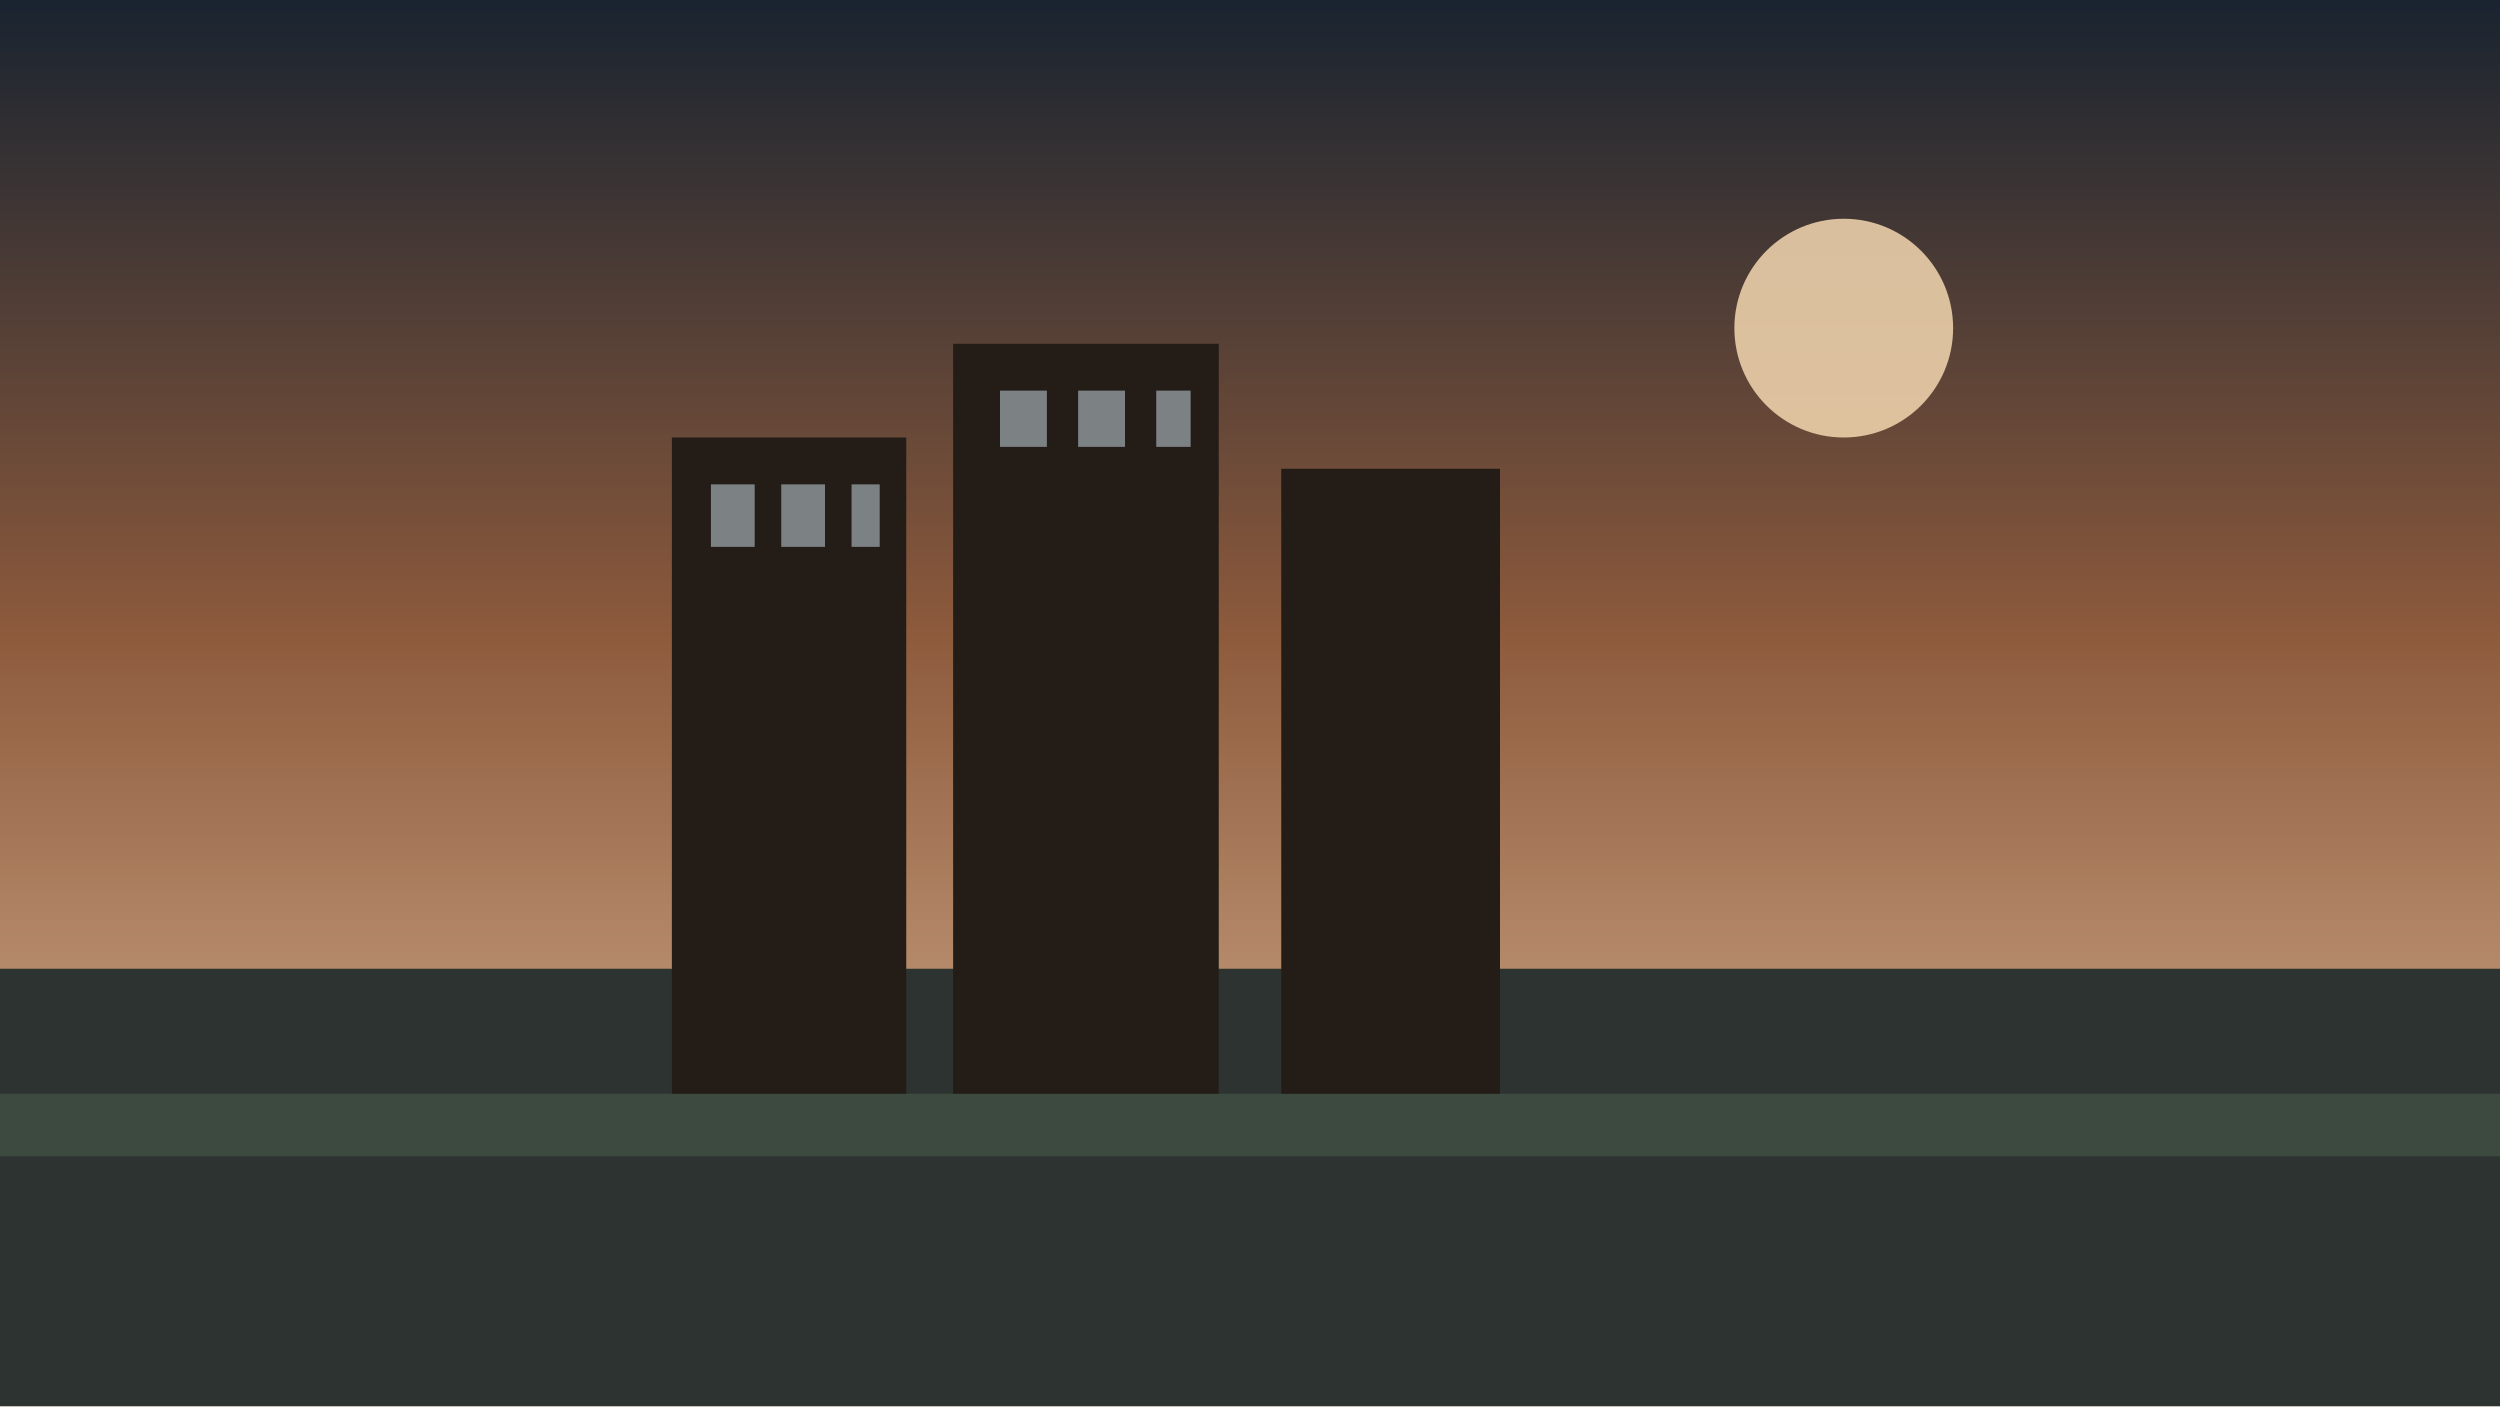
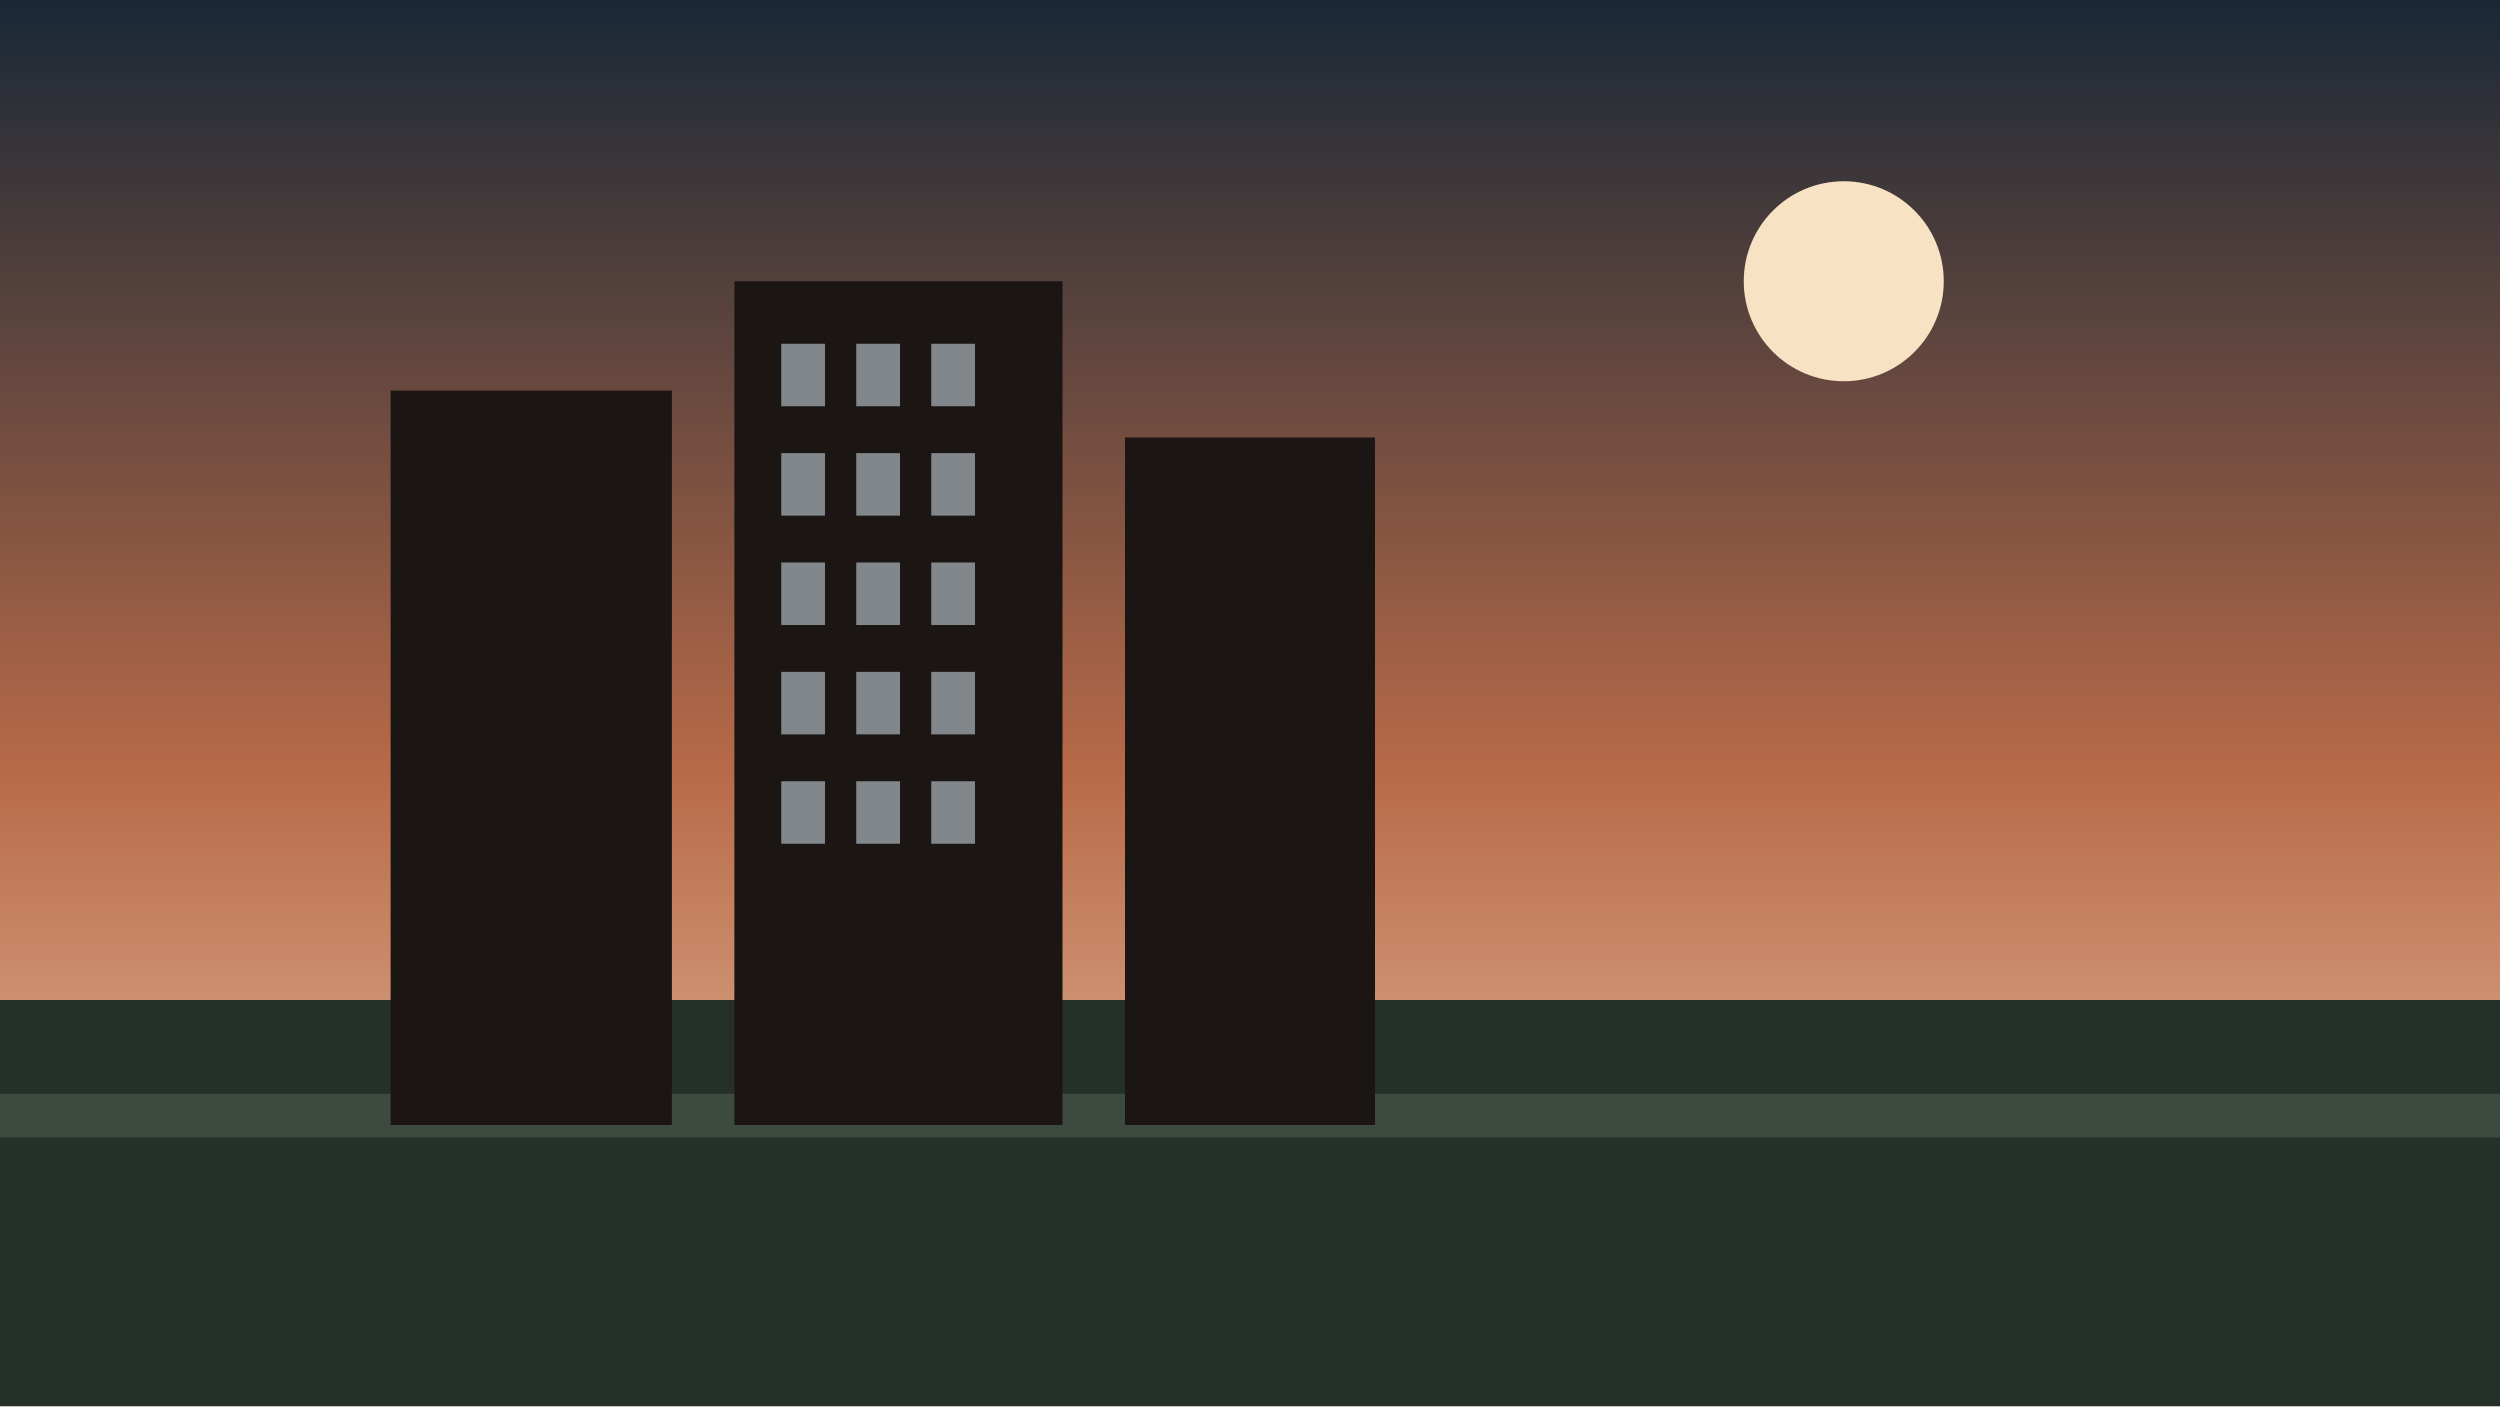
- <svg xmlns="http://www.w3.org/2000/svg" viewBox="0 0 1600 900">
+ <svg xmlns="http://www.w3.org/2000/svg" width="1600" height="900" viewBox="0 0 1600 900">
  <defs>
    <linearGradient id="sky" x1="0" y1="0" x2="0" y2="1">
-       <stop offset="0" stop-color="#1a2430" />
-       <stop offset="0.45" stop-color="#8d5a3c" />
-       <stop offset="1" stop-color="#e7c7a4" />
+       <stop offset="0" stop-color="#1a2836" />
+       <stop offset="0.55" stop-color="#b86a48" />
+       <stop offset="1" stop-color="#f0d2b4" />
    </linearGradient>
  </defs>
  <rect width="1600" height="900" fill="url(#sky)" />
-   <circle cx="1180" cy="210" r="70" fill="#f3d7b0" opacity="0.85" />
-   <rect y="620" width="1600" height="280" fill="#2c3330" />
-   <rect y="700" width="1600" height="40" fill="#3d4a40" />
-   <g fill="#241c17">
-     <rect x="430" y="280" width="150" height="420" />
-     <rect x="610" y="220" width="170" height="480" />
-     <rect x="820" y="300" width="140" height="400" />
+   <circle cx="1180" cy="180" r="64" fill="#f8e2c4" />
+   <rect y="640" width="1600" height="260" fill="#243028" />
+   <rect y="700" width="1600" height="28" fill="#3d4a40" />
+   <g fill="#1b1613">
+     <rect x="250" y="250" width="180" height="470" />
+     <rect x="470" y="180" width="210" height="540" />
+     <rect x="720" y="280" width="160" height="440" />
  </g>
-   <g fill="#c5d5df" opacity="0.55">
-     <rect x="455" y="310" width="28" height="40" />
-     <rect x="500" y="310" width="28" height="40" />
-     <rect x="545" y="310" width="18" height="40" />
-     <rect x="640" y="250" width="30" height="36" />
-     <rect x="690" y="250" width="30" height="36" />
-     <rect x="740" y="250" width="22" height="36" />
+   <g fill="#d5e4ec" opacity="0.55">
+     <rect x="500" y="220" width="28" height="40" />
+     <rect x="548" y="220" width="28" height="40" />
+     <rect x="596" y="220" width="28" height="40" />
+     <rect x="500" y="290" width="28" height="40" />
+     <rect x="548" y="290" width="28" height="40" />
+     <rect x="596" y="290" width="28" height="40" />
+     <rect x="500" y="360" width="28" height="40" />
+     <rect x="548" y="360" width="28" height="40" />
+     <rect x="596" y="360" width="28" height="40" />
+     <rect x="500" y="430" width="28" height="40" />
+     <rect x="548" y="430" width="28" height="40" />
+     <rect x="596" y="430" width="28" height="40" />
+     <rect x="500" y="500" width="28" height="40" />
+     <rect x="548" y="500" width="28" height="40" />
+     <rect x="596" y="500" width="28" height="40" />
  </g>
</svg>
